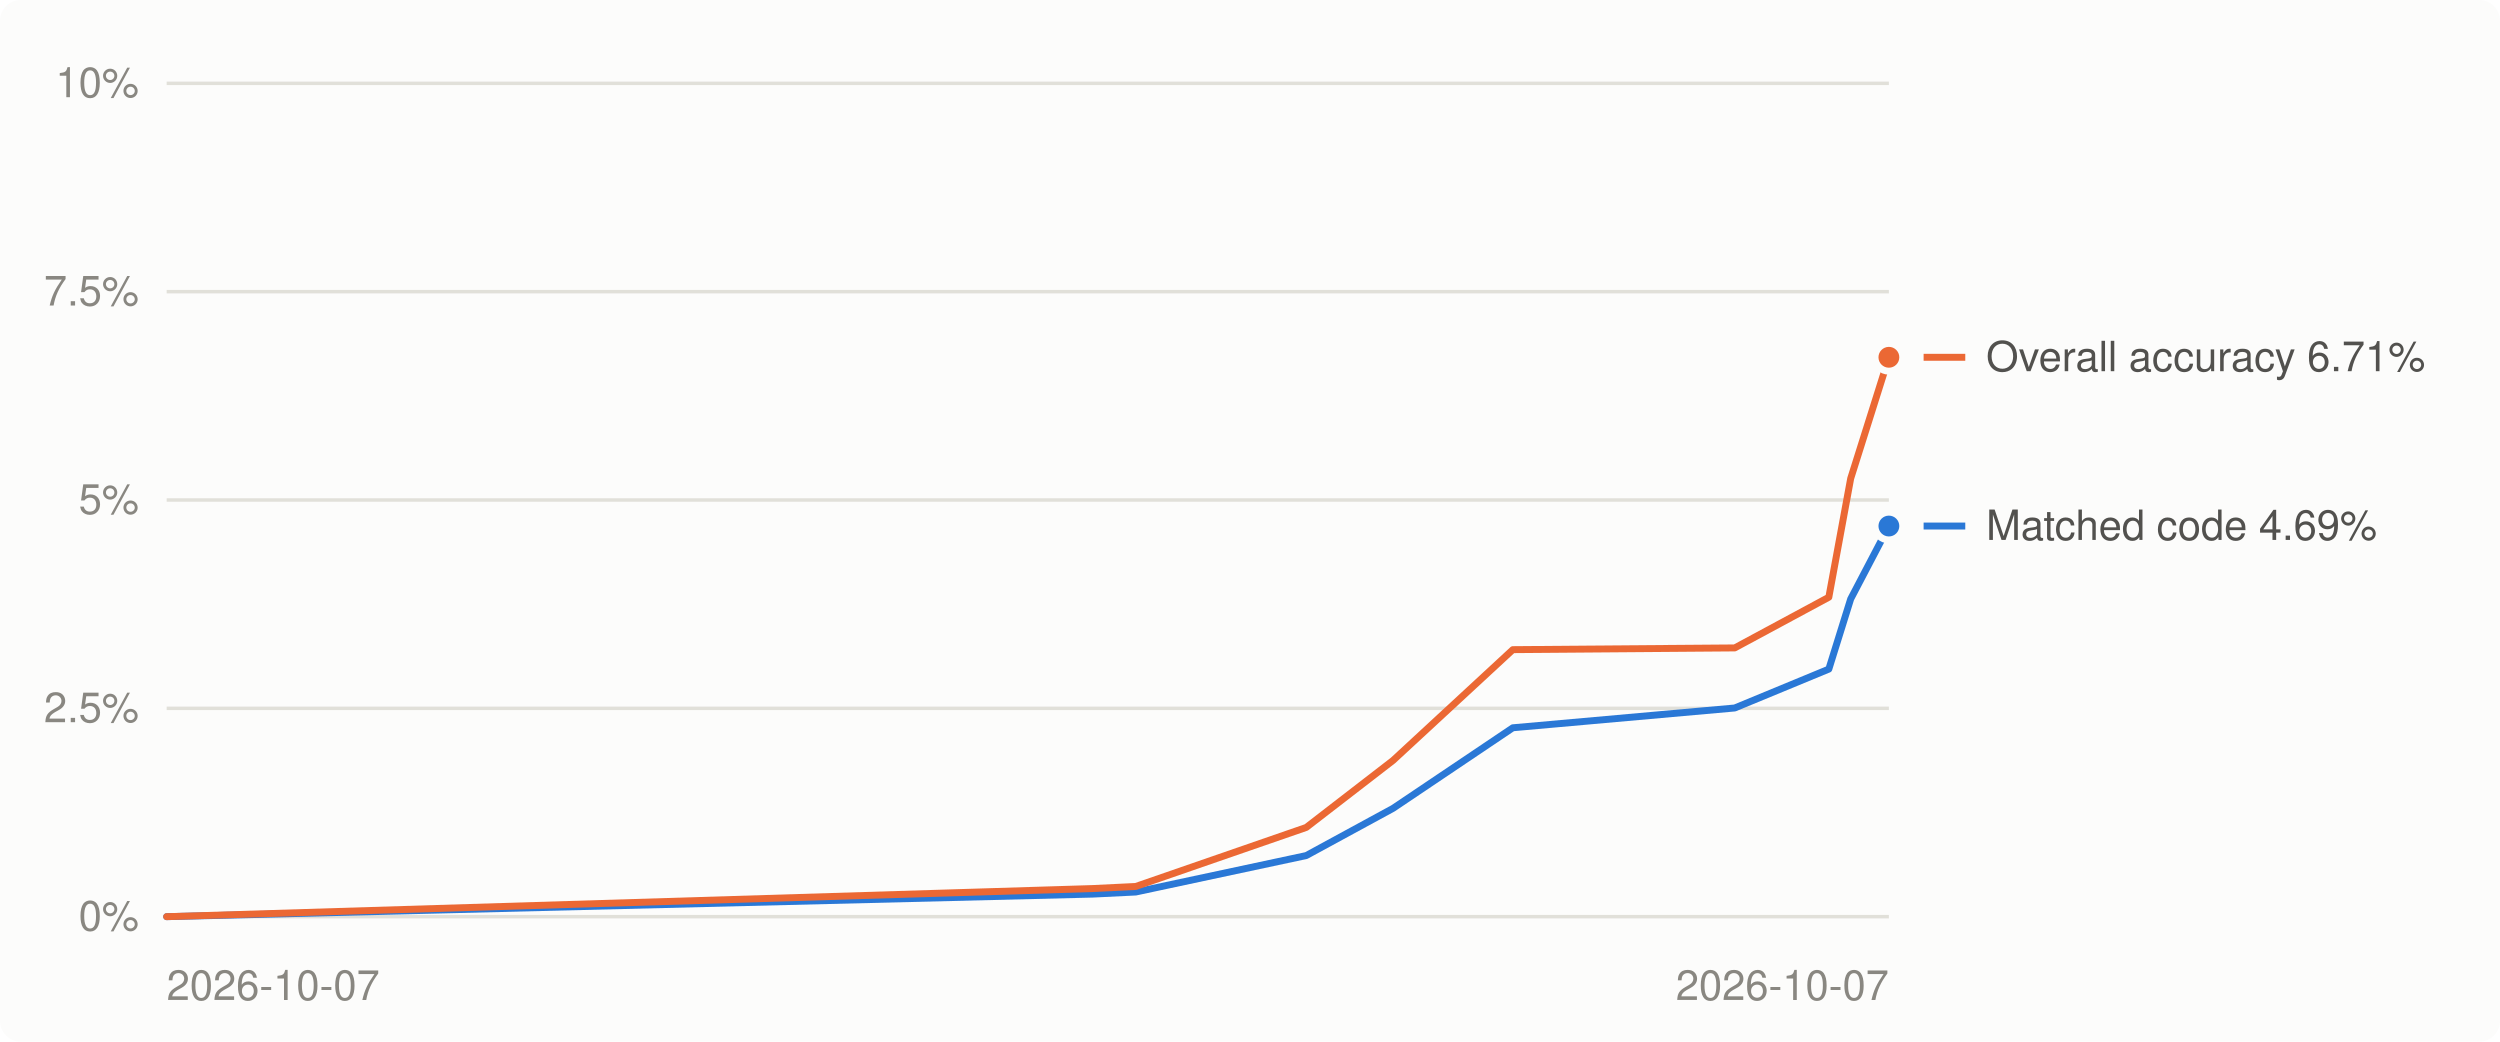
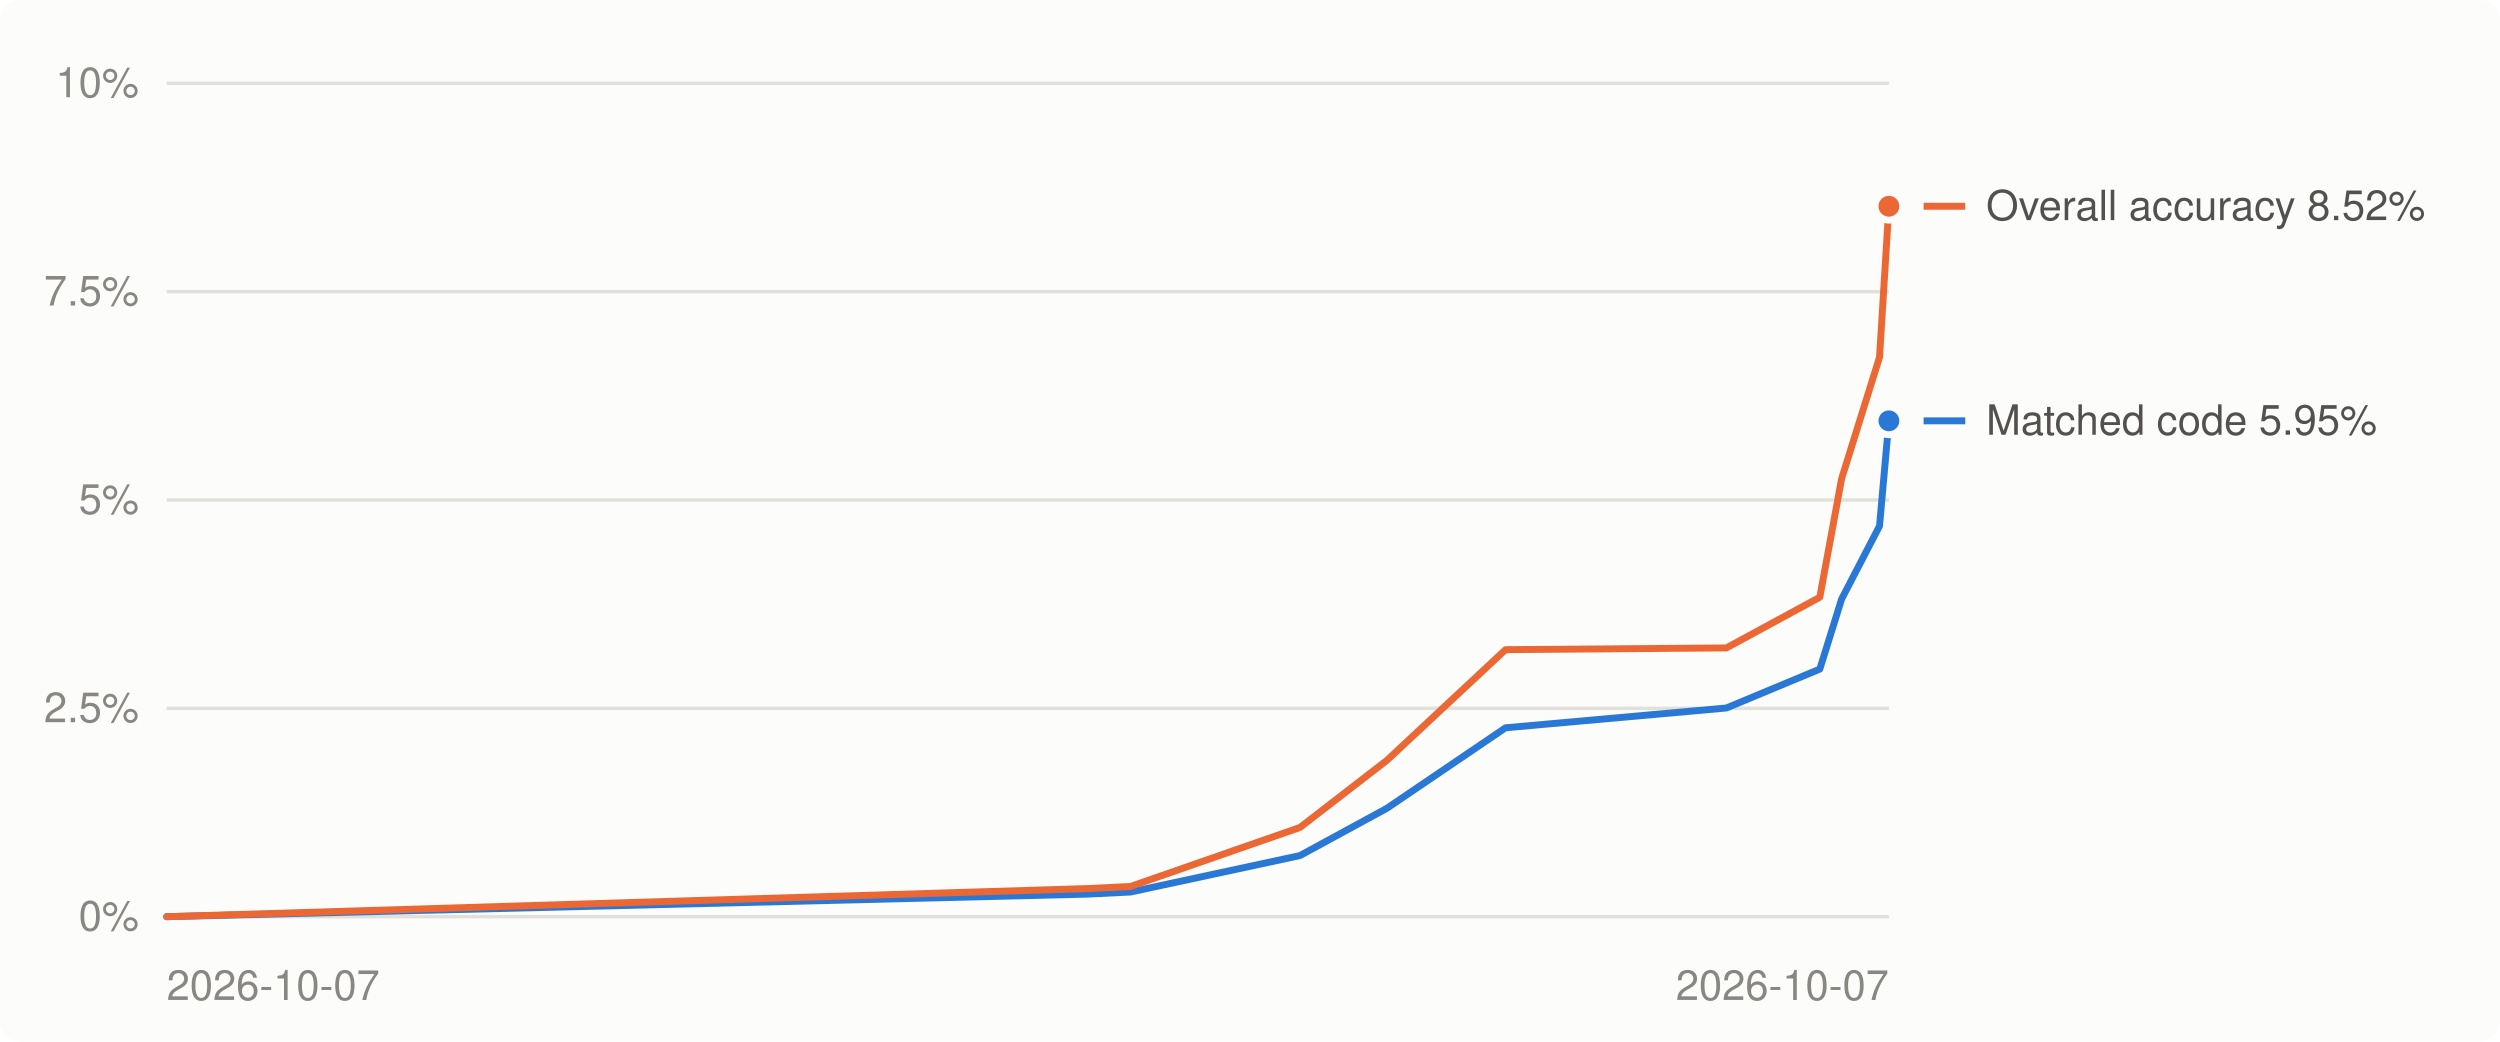
<svg xmlns="http://www.w3.org/2000/svg" viewBox="0 0 720 300" width="720" height="300" role="img" aria-label="Decompilation progress over time">
  <style>
.bg{fill:#fcfcfb}.grid{stroke:#e1e0d9}.muted{fill:#898781}.lbl{fill:#52514e}.ln0{stroke:#2a78d6}.dot0{fill:#2a78d6;stroke:#fcfcfb}.ln1{stroke:#eb6834}.dot1{fill:#eb6834;stroke:#fcfcfb}
@media (prefers-color-scheme: dark){.bg{fill:#1a1a19}.grid{stroke:#2c2c2a}.muted{fill:#898781}.lbl{fill:#c3c2b7}.ln0{stroke:#3987e5}.dot0{fill:#3987e5;stroke:#1a1a19}.ln1{stroke:#d95926}.dot1{fill:#d95926;stroke:#1a1a19}}
text{font:12px -apple-system,BlinkMacSystemFont,'Segoe UI',Helvetica,Arial,sans-serif}
</style>
  <rect class="bg" width="720" height="300" rx="6" />
  <line x1="48" x2="544" y1="264.0" y2="264.0" class="grid" stroke-width="1" />
  <text x="40" y="268.0" class="muted" text-anchor="end">0%</text>
  <line x1="48" x2="544" y1="204.0" y2="204.0" class="grid" stroke-width="1" />
  <text x="40" y="208.0" class="muted" text-anchor="end">2.5%</text>
  <line x1="48" x2="544" y1="144.0" y2="144.0" class="grid" stroke-width="1" />
  <text x="40" y="148.0" class="muted" text-anchor="end">5%</text>
  <line x1="48" x2="544" y1="84.0" y2="84.0" class="grid" stroke-width="1" />
  <text x="40" y="88.0" class="muted" text-anchor="end">7.5%</text>
  <line x1="48" x2="544" y1="24.0" y2="24.0" class="grid" stroke-width="1" />
  <text x="40" y="28.0" class="muted" text-anchor="end">10%</text>
  <text class="muted" x="48.0" y="288" text-anchor="start">2026-10-07</text>
  <text class="muted" x="544.0" y="288" text-anchor="end">2026-10-07</text>
-   <polyline points="48.0,264.0 314.7,257.5 327.1,256.9 376.2,246.4 401.2,232.8 435.7,209.6 499.6,203.9 526.7,192.7 533.0,172.5 544.0,151.5" fill="none" class="ln0" stroke-width="2" stroke-linejoin="round" stroke-linecap="round" />
-   <polyline points="48.0,264.0 314.7,255.9 327.1,255.3 376.2,238.3 401.2,219.0 435.7,187.1 499.6,186.6 526.7,172.0 533.0,137.8 544.0,102.9" fill="none" class="ln1" stroke-width="2" stroke-linejoin="round" stroke-linecap="round" />
-   <circle cx="544.0" cy="151.5" r="4" class="dot0" stroke-width="2" />
-   <circle cx="544.0" cy="102.9" r="4" class="dot1" stroke-width="2" />
-   <line x1="554" x2="566" y1="151.5" y2="151.5" class="ln0" stroke-width="2" />
-   <text class="lbl" x="572" y="155.5">Matched code 4.69%</text>
-   <line x1="554" x2="566" y1="102.9" y2="102.9" class="ln1" stroke-width="2" />
-   <text class="lbl" x="572" y="106.9">Overall accuracy 6.71%</text>
+   <polyline points="48.0,264.0 313.3,257.5 325.6,256.9 374.4,246.4 399.4,232.8 433.6,209.6 497.2,203.9 524.1,192.7 530.4,172.5 541.3,151.5 544.0,121.2" fill="none" class="ln0" stroke-width="2" stroke-linejoin="round" stroke-linecap="round" />
+   <polyline points="48.0,264.0 313.3,255.9 325.6,255.3 374.4,238.3 399.4,219.0 433.6,187.1 497.2,186.6 524.1,172.0 530.4,137.8 541.3,102.9 544.0,59.4" fill="none" class="ln1" stroke-width="2" stroke-linejoin="round" stroke-linecap="round" />
+   <circle cx="544.0" cy="121.2" r="4" class="dot0" stroke-width="2" />
+   <circle cx="544.0" cy="59.4" r="4" class="dot1" stroke-width="2" />
+   <line x1="554" x2="566" y1="121.2" y2="121.2" class="ln0" stroke-width="2" />
+   <text class="lbl" x="572" y="125.2">Matched code 5.95%</text>
+   <line x1="554" x2="566" y1="59.4" y2="59.4" class="ln1" stroke-width="2" />
+   <text class="lbl" x="572" y="63.4">Overall accuracy 8.52%</text>
</svg>
